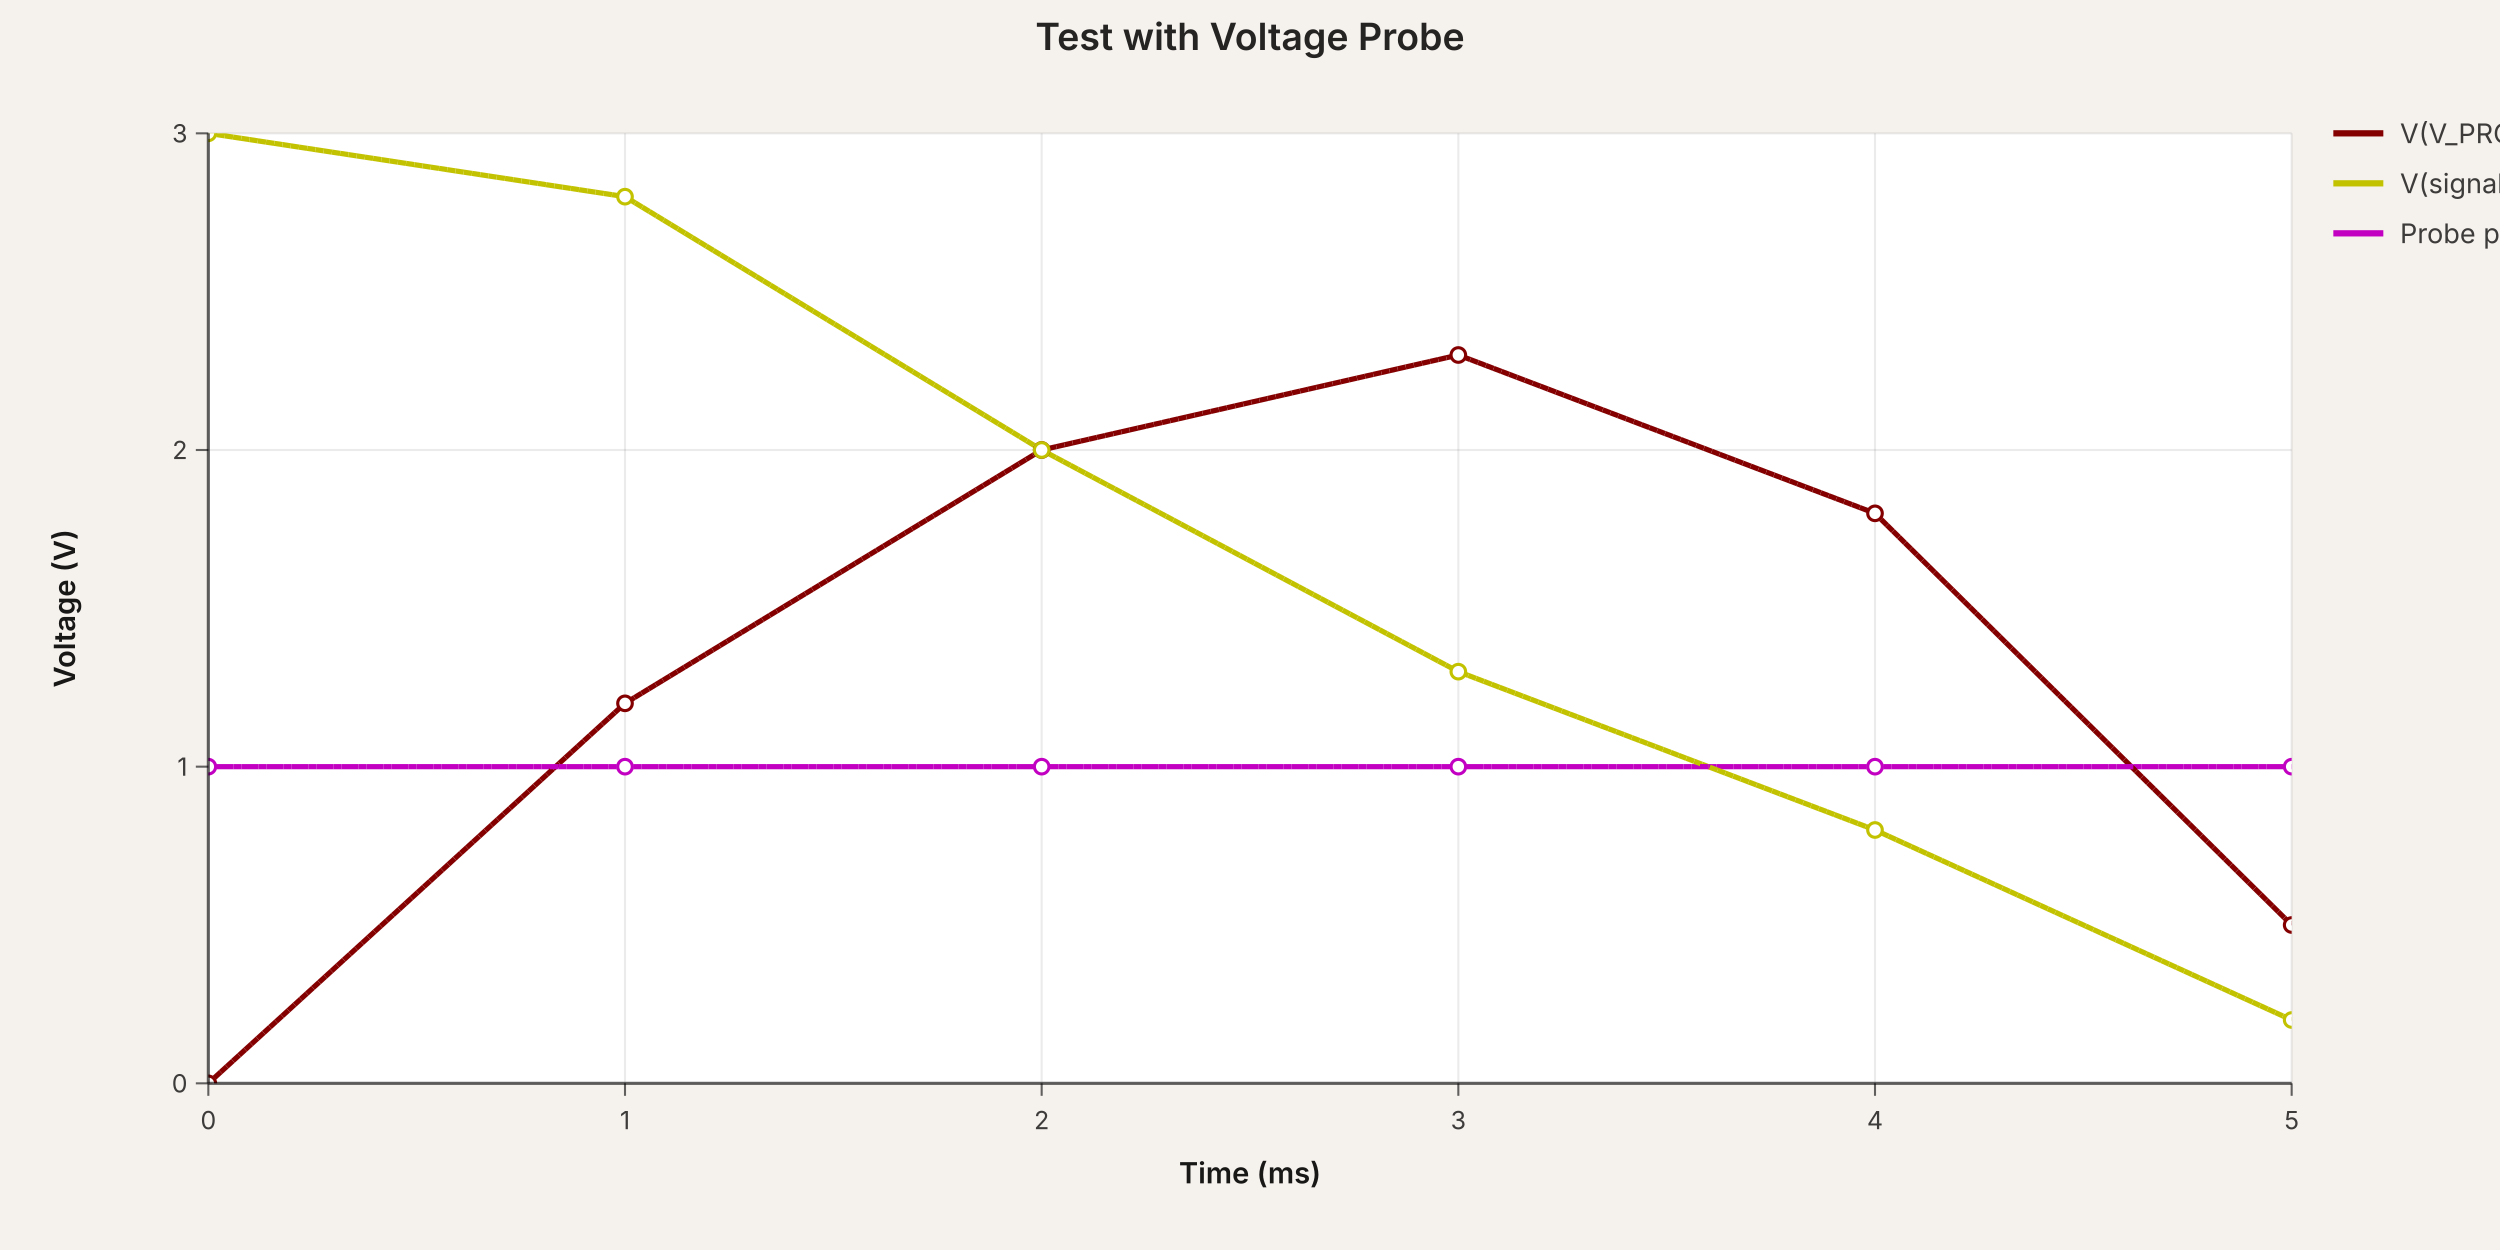
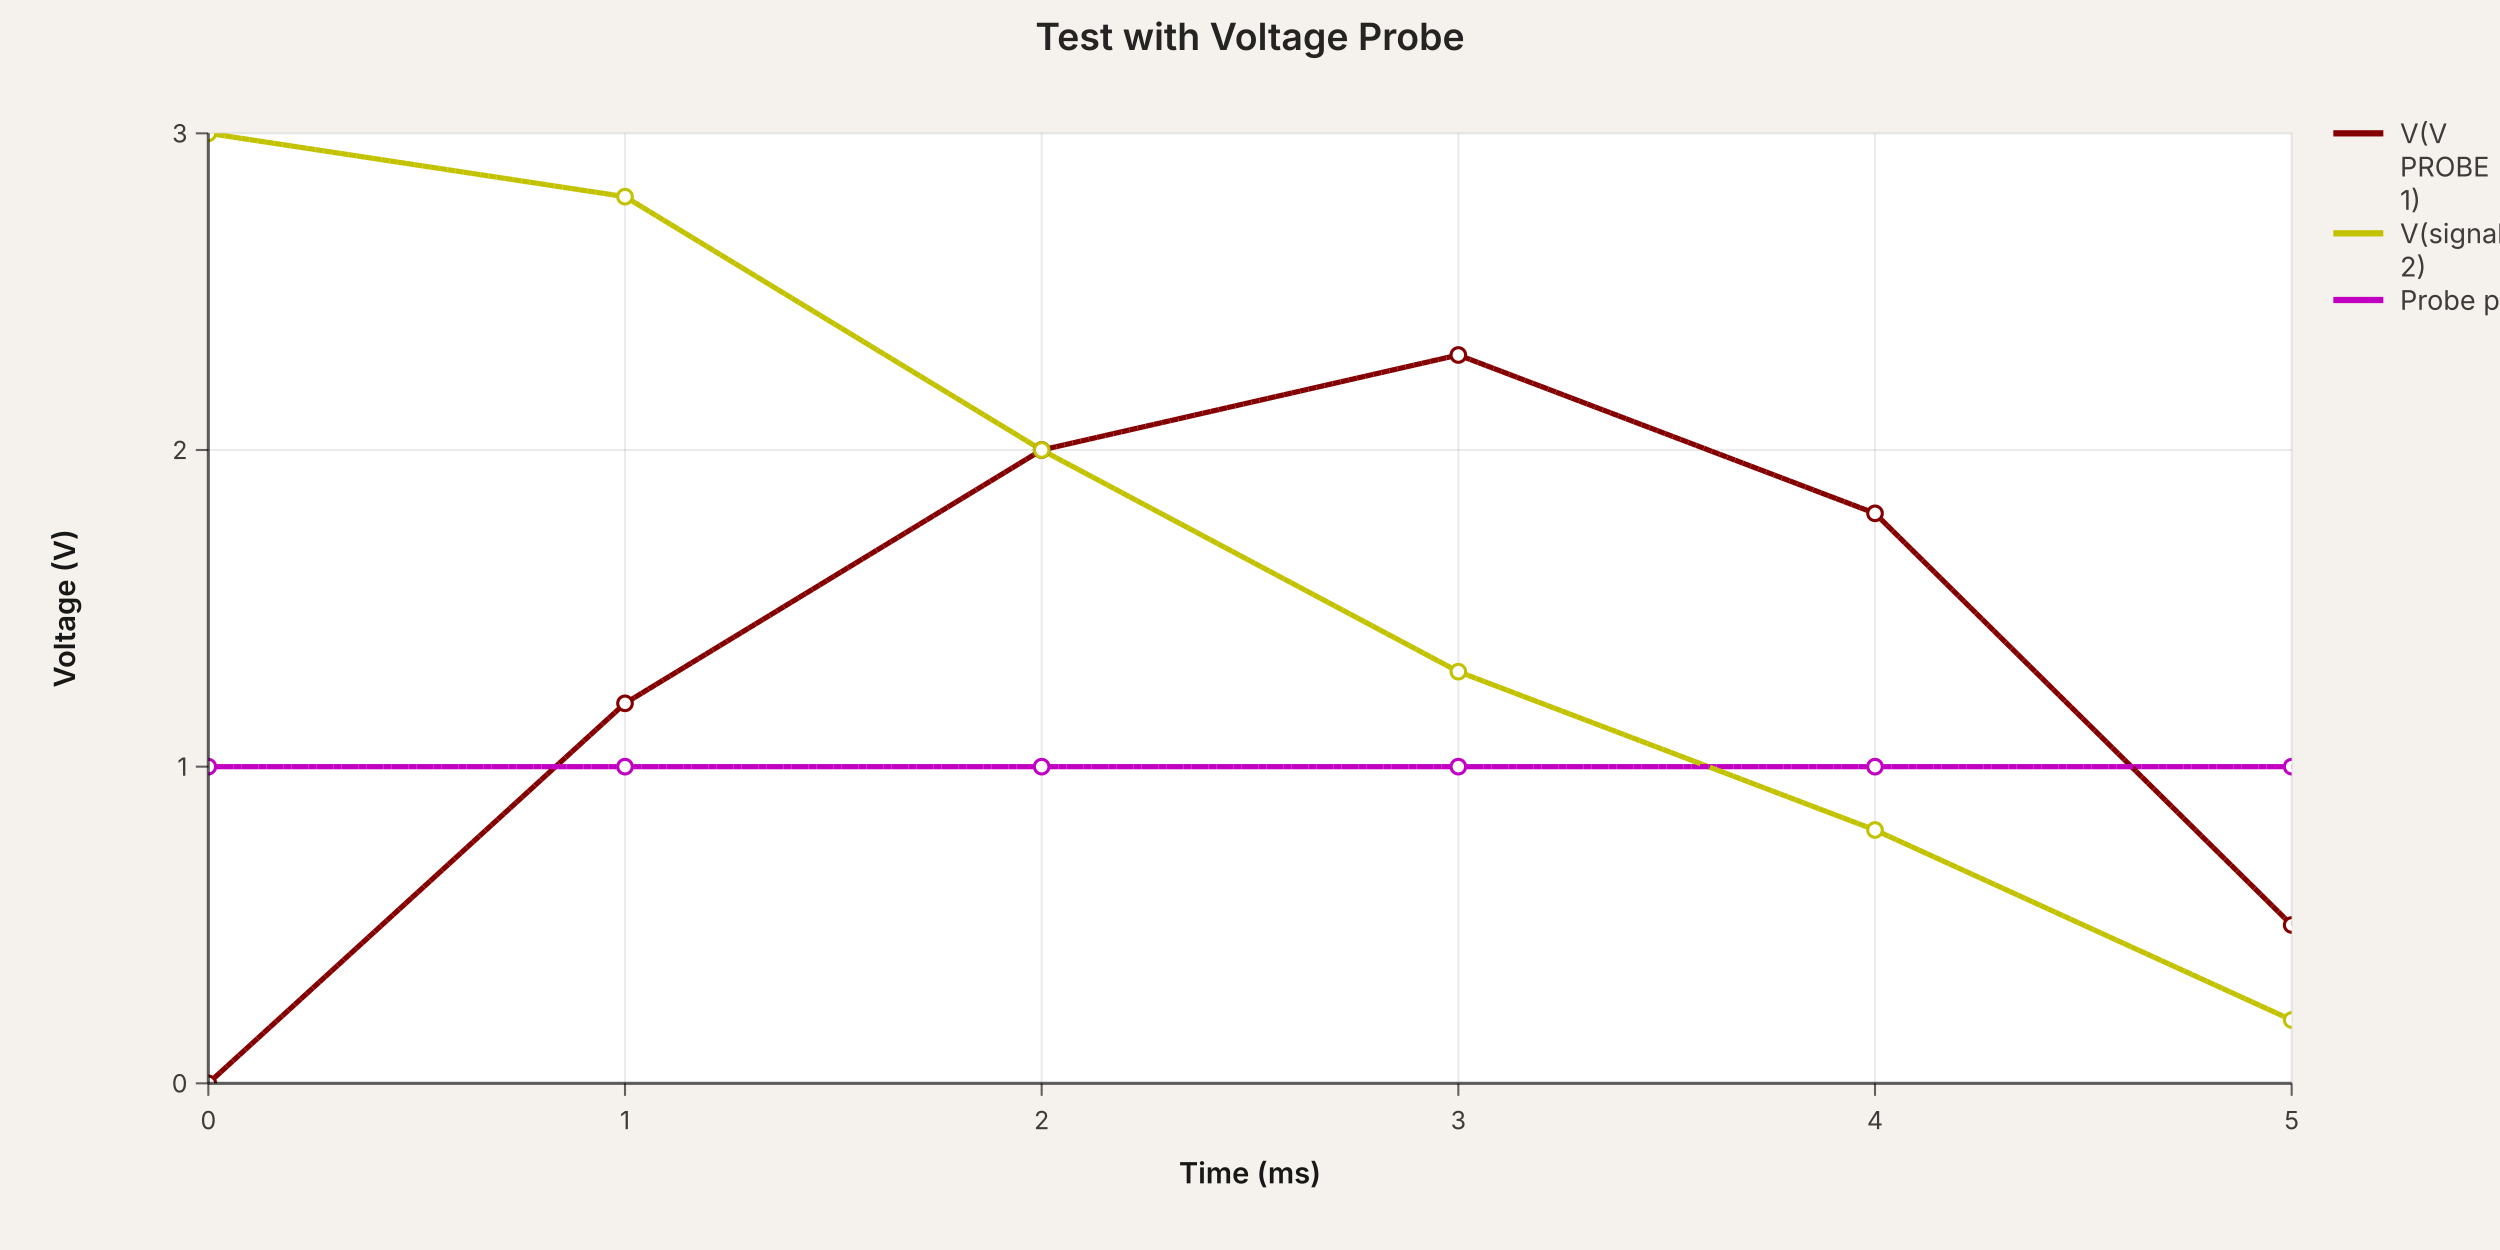
<svg xmlns="http://www.w3.org/2000/svg" width="1200" height="600" viewBox="0 0 1200 600" data-simulation-experiment-id="exp-probe-test" data-simulation-experiment-name="Test with Voltage Probe">
  <style>
:root { color-scheme: light; }
svg { font-family: 'Inter', 'Helvetica Neue', Arial, sans-serif; }
.background { fill: rgb(245, 241, 237); }
.plot-background { fill: #ffffff; }
.grid-line { stroke: rgba(0, 0, 0, 0.08); stroke-width: 1; }
.axis { stroke: rgba(0, 0, 0, 0.6); stroke-width: 1.5; }
.axis-tick { stroke: rgba(0, 0, 0, 0.6); stroke-width: 1; }
.axis-label { fill: rgba(0, 0, 0, 0.75); font-size: 12px; }
.axis-title { fill: rgba(0, 0, 0, 0.9); font-size: 14px; font-weight: 600; }
.legend-label { fill: rgba(0, 0, 0, 0.75); font-size: 13px; }
.legend-line { stroke-width: 3; }
.simulation-line { fill: none; stroke-width: 2.5; }
.simulation-point { stroke-width: 1.5; fill: #ffffff; }
.chart-title { fill: rgba(0, 0, 0, 0.85); font-size: 18px; font-weight: 600; }
</style>
  <rect class="background" x="0" y="0" width="1200" height="600" />
  <defs>
    <clipPath id="simulation-graph-exp-probe-test">
      <rect x="100" y="64" width="1000" height="456" />
    </clipPath>
  </defs>
  <rect class="plot-background" x="100" y="64" width="1000" height="456" />
  <g class="grid">
    <line class="grid-line grid-line-x" x1="100" y1="64" x2="100" y2="520" />
    <line class="grid-line grid-line-x" x1="300" y1="64" x2="300" y2="520" />
    <line class="grid-line grid-line-x" x1="500" y1="64" x2="500" y2="520" />
    <line class="grid-line grid-line-x" x1="700" y1="64" x2="700" y2="520" />
    <line class="grid-line grid-line-x" x1="900" y1="64" x2="900" y2="520" />
    <line class="grid-line grid-line-x" x1="1100" y1="64" x2="1100" y2="520" />
    <line class="grid-line grid-line-y" x1="100" y1="520" x2="1100" y2="520" />
    <line class="grid-line grid-line-y" x1="100" y1="368" x2="1100" y2="368" />
    <line class="grid-line grid-line-y" x1="100" y1="216" x2="1100" y2="216" />
    <line class="grid-line grid-line-y" x1="100" y1="64" x2="1100" y2="64" />
  </g>
  <g class="data-series">
    <path class="simulation-line" d="M 100 520 L 300 337.6 L 500 216 L 700 170.4 L 900 246.4 L 1100 444" stroke="rgb(132, 0, 0)" clip-path="url(#simulation-graph-exp-probe-test)" data-simulation-transient-voltage-graph-id="graph-1" data-schematic-voltage-probe-id="probe-1" stroke-dasharray="4 8" stroke-dashoffset="0" />
    <path class="simulation-line" d="M 100 64 L 300 94.4 L 500 216 L 700 322.4 L 900 398.4 L 1100 489.6" stroke="rgb(194, 194, 0)" clip-path="url(#simulation-graph-exp-probe-test)" data-simulation-transient-voltage-graph-id="graph-2" data-schematic-voltage-probe-id="probe-does-not-exist" stroke-dasharray="4 8" stroke-dashoffset="4" />
    <path class="simulation-line" d="M 100 368 L 300 368 L 500 368 L 700 368 L 900 368 L 1100 368" stroke="rgb(194, 0, 194)" clip-path="url(#simulation-graph-exp-probe-test)" data-simulation-transient-voltage-graph-id="graph-3" data-schematic-voltage-probe-id="probe-2" stroke-dasharray="4 8" stroke-dashoffset="8" />
    <path class="simulation-line" d="M 100 520 L 300 337.6 L 500 216 L 700 170.4 L 900 246.4 L 1100 444" stroke="rgb(132, 0, 0)" clip-path="url(#simulation-graph-exp-probe-test)" data-simulation-transient-voltage-graph-id="graph-1" data-schematic-voltage-probe-id="probe-1" stroke-dasharray="4 8" stroke-dashoffset="4" />
    <path class="simulation-line" d="M 100 64 L 300 94.4 L 500 216 L 700 322.4 L 900 398.4 L 1100 489.6" stroke="rgb(194, 194, 0)" clip-path="url(#simulation-graph-exp-probe-test)" data-simulation-transient-voltage-graph-id="graph-2" data-schematic-voltage-probe-id="probe-does-not-exist" stroke-dasharray="4 8" stroke-dashoffset="8" />
    <path class="simulation-line" d="M 100 368 L 300 368 L 500 368 L 700 368 L 900 368 L 1100 368" stroke="rgb(194, 0, 194)" clip-path="url(#simulation-graph-exp-probe-test)" data-simulation-transient-voltage-graph-id="graph-3" data-schematic-voltage-probe-id="probe-2" stroke-dasharray="4 8" stroke-dashoffset="0" />
    <path class="simulation-line" d="M 100 520 L 300 337.6 L 500 216 L 700 170.4 L 900 246.4 L 1100 444" stroke="rgb(132, 0, 0)" clip-path="url(#simulation-graph-exp-probe-test)" data-simulation-transient-voltage-graph-id="graph-1" data-schematic-voltage-probe-id="probe-1" stroke-dasharray="4 8" stroke-dashoffset="8" />
    <path class="simulation-line" d="M 100 64 L 300 94.4 L 500 216 L 700 322.4 L 900 398.4 L 1100 489.6" stroke="rgb(194, 194, 0)" clip-path="url(#simulation-graph-exp-probe-test)" data-simulation-transient-voltage-graph-id="graph-2" data-schematic-voltage-probe-id="probe-does-not-exist" stroke-dasharray="4 8" stroke-dashoffset="0" />
    <path class="simulation-line" d="M 100 368 L 300 368 L 500 368 L 700 368 L 900 368 L 1100 368" stroke="rgb(194, 0, 194)" clip-path="url(#simulation-graph-exp-probe-test)" data-simulation-transient-voltage-graph-id="graph-3" data-schematic-voltage-probe-id="probe-2" stroke-dasharray="4 8" stroke-dashoffset="4" />
    <circle class="simulation-point" cx="100" cy="520" r="3.5" stroke="rgb(132, 0, 0)" fill="#ffffff" clip-path="url(#simulation-graph-exp-probe-test)" />
    <circle class="simulation-point" cx="300" cy="337.6" r="3.5" stroke="rgb(132, 0, 0)" fill="#ffffff" clip-path="url(#simulation-graph-exp-probe-test)" />
    <circle class="simulation-point" cx="500" cy="216" r="3.5" stroke="rgb(132, 0, 0)" fill="#ffffff" clip-path="url(#simulation-graph-exp-probe-test)" />
    <circle class="simulation-point" cx="700" cy="170.4" r="3.5" stroke="rgb(132, 0, 0)" fill="#ffffff" clip-path="url(#simulation-graph-exp-probe-test)" />
    <circle class="simulation-point" cx="900" cy="246.4" r="3.5" stroke="rgb(132, 0, 0)" fill="#ffffff" clip-path="url(#simulation-graph-exp-probe-test)" />
    <circle class="simulation-point" cx="1100" cy="444" r="3.5" stroke="rgb(132, 0, 0)" fill="#ffffff" clip-path="url(#simulation-graph-exp-probe-test)" />
    <circle class="simulation-point" cx="100" cy="64" r="3.5" stroke="rgb(194, 194, 0)" fill="#ffffff" clip-path="url(#simulation-graph-exp-probe-test)" />
    <circle class="simulation-point" cx="300" cy="94.4" r="3.5" stroke="rgb(194, 194, 0)" fill="#ffffff" clip-path="url(#simulation-graph-exp-probe-test)" />
    <circle class="simulation-point" cx="500" cy="216" r="3.5" stroke="rgb(194, 194, 0)" fill="#ffffff" clip-path="url(#simulation-graph-exp-probe-test)" />
    <circle class="simulation-point" cx="700" cy="322.4" r="3.5" stroke="rgb(194, 194, 0)" fill="#ffffff" clip-path="url(#simulation-graph-exp-probe-test)" />
    <circle class="simulation-point" cx="900" cy="398.4" r="3.5" stroke="rgb(194, 194, 0)" fill="#ffffff" clip-path="url(#simulation-graph-exp-probe-test)" />
    <circle class="simulation-point" cx="1100" cy="489.6" r="3.5" stroke="rgb(194, 194, 0)" fill="#ffffff" clip-path="url(#simulation-graph-exp-probe-test)" />
    <circle class="simulation-point" cx="100" cy="368" r="3.5" stroke="rgb(194, 0, 194)" fill="#ffffff" clip-path="url(#simulation-graph-exp-probe-test)" />
    <circle class="simulation-point" cx="300" cy="368" r="3.5" stroke="rgb(194, 0, 194)" fill="#ffffff" clip-path="url(#simulation-graph-exp-probe-test)" />
    <circle class="simulation-point" cx="500" cy="368" r="3.5" stroke="rgb(194, 0, 194)" fill="#ffffff" clip-path="url(#simulation-graph-exp-probe-test)" />
    <circle class="simulation-point" cx="700" cy="368" r="3.5" stroke="rgb(194, 0, 194)" fill="#ffffff" clip-path="url(#simulation-graph-exp-probe-test)" />
    <circle class="simulation-point" cx="900" cy="368" r="3.5" stroke="rgb(194, 0, 194)" fill="#ffffff" clip-path="url(#simulation-graph-exp-probe-test)" />
    <circle class="simulation-point" cx="1100" cy="368" r="3.5" stroke="rgb(194, 0, 194)" fill="#ffffff" clip-path="url(#simulation-graph-exp-probe-test)" />
  </g>
  <g class="axes">
    <line class="axis axis-x" x1="100" y1="520" x2="1100" y2="520" />
    <line class="axis axis-y" x1="100" y1="64" x2="100" y2="520" />
    <line class="axis-tick axis-tick-x" x1="100" y1="520" x2="100" y2="526" />
    <text class="axis-label axis-label-x" x="100" y="542" text-anchor="middle">0</text>
    <line class="axis-tick axis-tick-x" x1="300" y1="520" x2="300" y2="526" />
    <text class="axis-label axis-label-x" x="300" y="542" text-anchor="middle">1</text>
    <line class="axis-tick axis-tick-x" x1="500" y1="520" x2="500" y2="526" />
    <text class="axis-label axis-label-x" x="500" y="542" text-anchor="middle">2</text>
    <line class="axis-tick axis-tick-x" x1="700" y1="520" x2="700" y2="526" />
    <text class="axis-label axis-label-x" x="700" y="542" text-anchor="middle">3</text>
    <line class="axis-tick axis-tick-x" x1="900" y1="520" x2="900" y2="526" />
    <text class="axis-label axis-label-x" x="900" y="542" text-anchor="middle">4</text>
    <line class="axis-tick axis-tick-x" x1="1100" y1="520" x2="1100" y2="526" />
    <text class="axis-label axis-label-x" x="1100" y="542" text-anchor="middle">5</text>
    <line class="axis-tick axis-tick-y" x1="94" y1="520" x2="100" y2="520" />
    <text class="axis-label axis-label-y" x="90" y="520" text-anchor="end" dominant-baseline="middle">0</text>
    <line class="axis-tick axis-tick-y" x1="94" y1="368" x2="100" y2="368" />
    <text class="axis-label axis-label-y" x="90" y="368" text-anchor="end" dominant-baseline="middle">1</text>
    <line class="axis-tick axis-tick-y" x1="94" y1="216" x2="100" y2="216" />
    <text class="axis-label axis-label-y" x="90" y="216" text-anchor="end" dominant-baseline="middle">2</text>
    <line class="axis-tick axis-tick-y" x1="94" y1="64" x2="100" y2="64" />
    <text class="axis-label axis-label-y" x="90" y="64" text-anchor="end" dominant-baseline="middle">3</text>
    <text class="axis-title axis-title-x" x="600" y="568" text-anchor="middle">Time (ms)</text>
    <text class="axis-title axis-title-y" x="36" y="292" transform="rotate(-90 36 292)" text-anchor="middle">Voltage (V)</text>
  </g>
  <g class="legend">
    <g class="legend-item" transform="translate(1120 64)">
      <line class="legend-line" x1="0" y1="0" x2="24" y2="0" stroke="rgb(132, 0, 0)" />
-       <text class="legend-label" x="32" y="0" dominant-baseline="middle">V(V_PROBE_1)</text>
-     </g>
-     <g class="legend-item" transform="translate(1120 88)">
-       <line class="legend-line" x1="0" y1="0" x2="24" y2="0" stroke="rgb(194, 194, 0)" />
-       <text class="legend-label" x="32" y="0" dominant-baseline="middle">V(signal_2)</text>
+       <text class="legend-label" x="32" y="0" dominant-baseline="middle">
+         <tspan x="32" dy="0">V(V</tspan>
+         <tspan x="32" dy="16">PROBE</tspan>
+         <tspan x="32" dy="16">1)</tspan>
+       </text>
    </g>
    <g class="legend-item" transform="translate(1120 112)">
+       <line class="legend-line" x1="0" y1="0" x2="24" y2="0" stroke="rgb(194, 194, 0)" />
+       <text class="legend-label" x="32" y="0" dominant-baseline="middle">
+         <tspan x="32" dy="0">V(signal</tspan>
+         <tspan x="32" dy="16">2)</tspan>
+       </text>
+     </g>
+     <g class="legend-item" transform="translate(1120 144)">
      <line class="legend-line" x1="0" y1="0" x2="24" y2="0" stroke="rgb(194, 0, 194)" />
-       <text class="legend-label" x="32" y="0" dominant-baseline="middle">Probe probe-2</text>
+       <text class="legend-label" x="32" y="0" dominant-baseline="middle">
+         <tspan x="32" dy="0">Probe probe-2</tspan>
+       </text>
    </g>
  </g>
  <text class="chart-title" x="600" y="24" text-anchor="middle">Test with Voltage Probe</text>
</svg>
